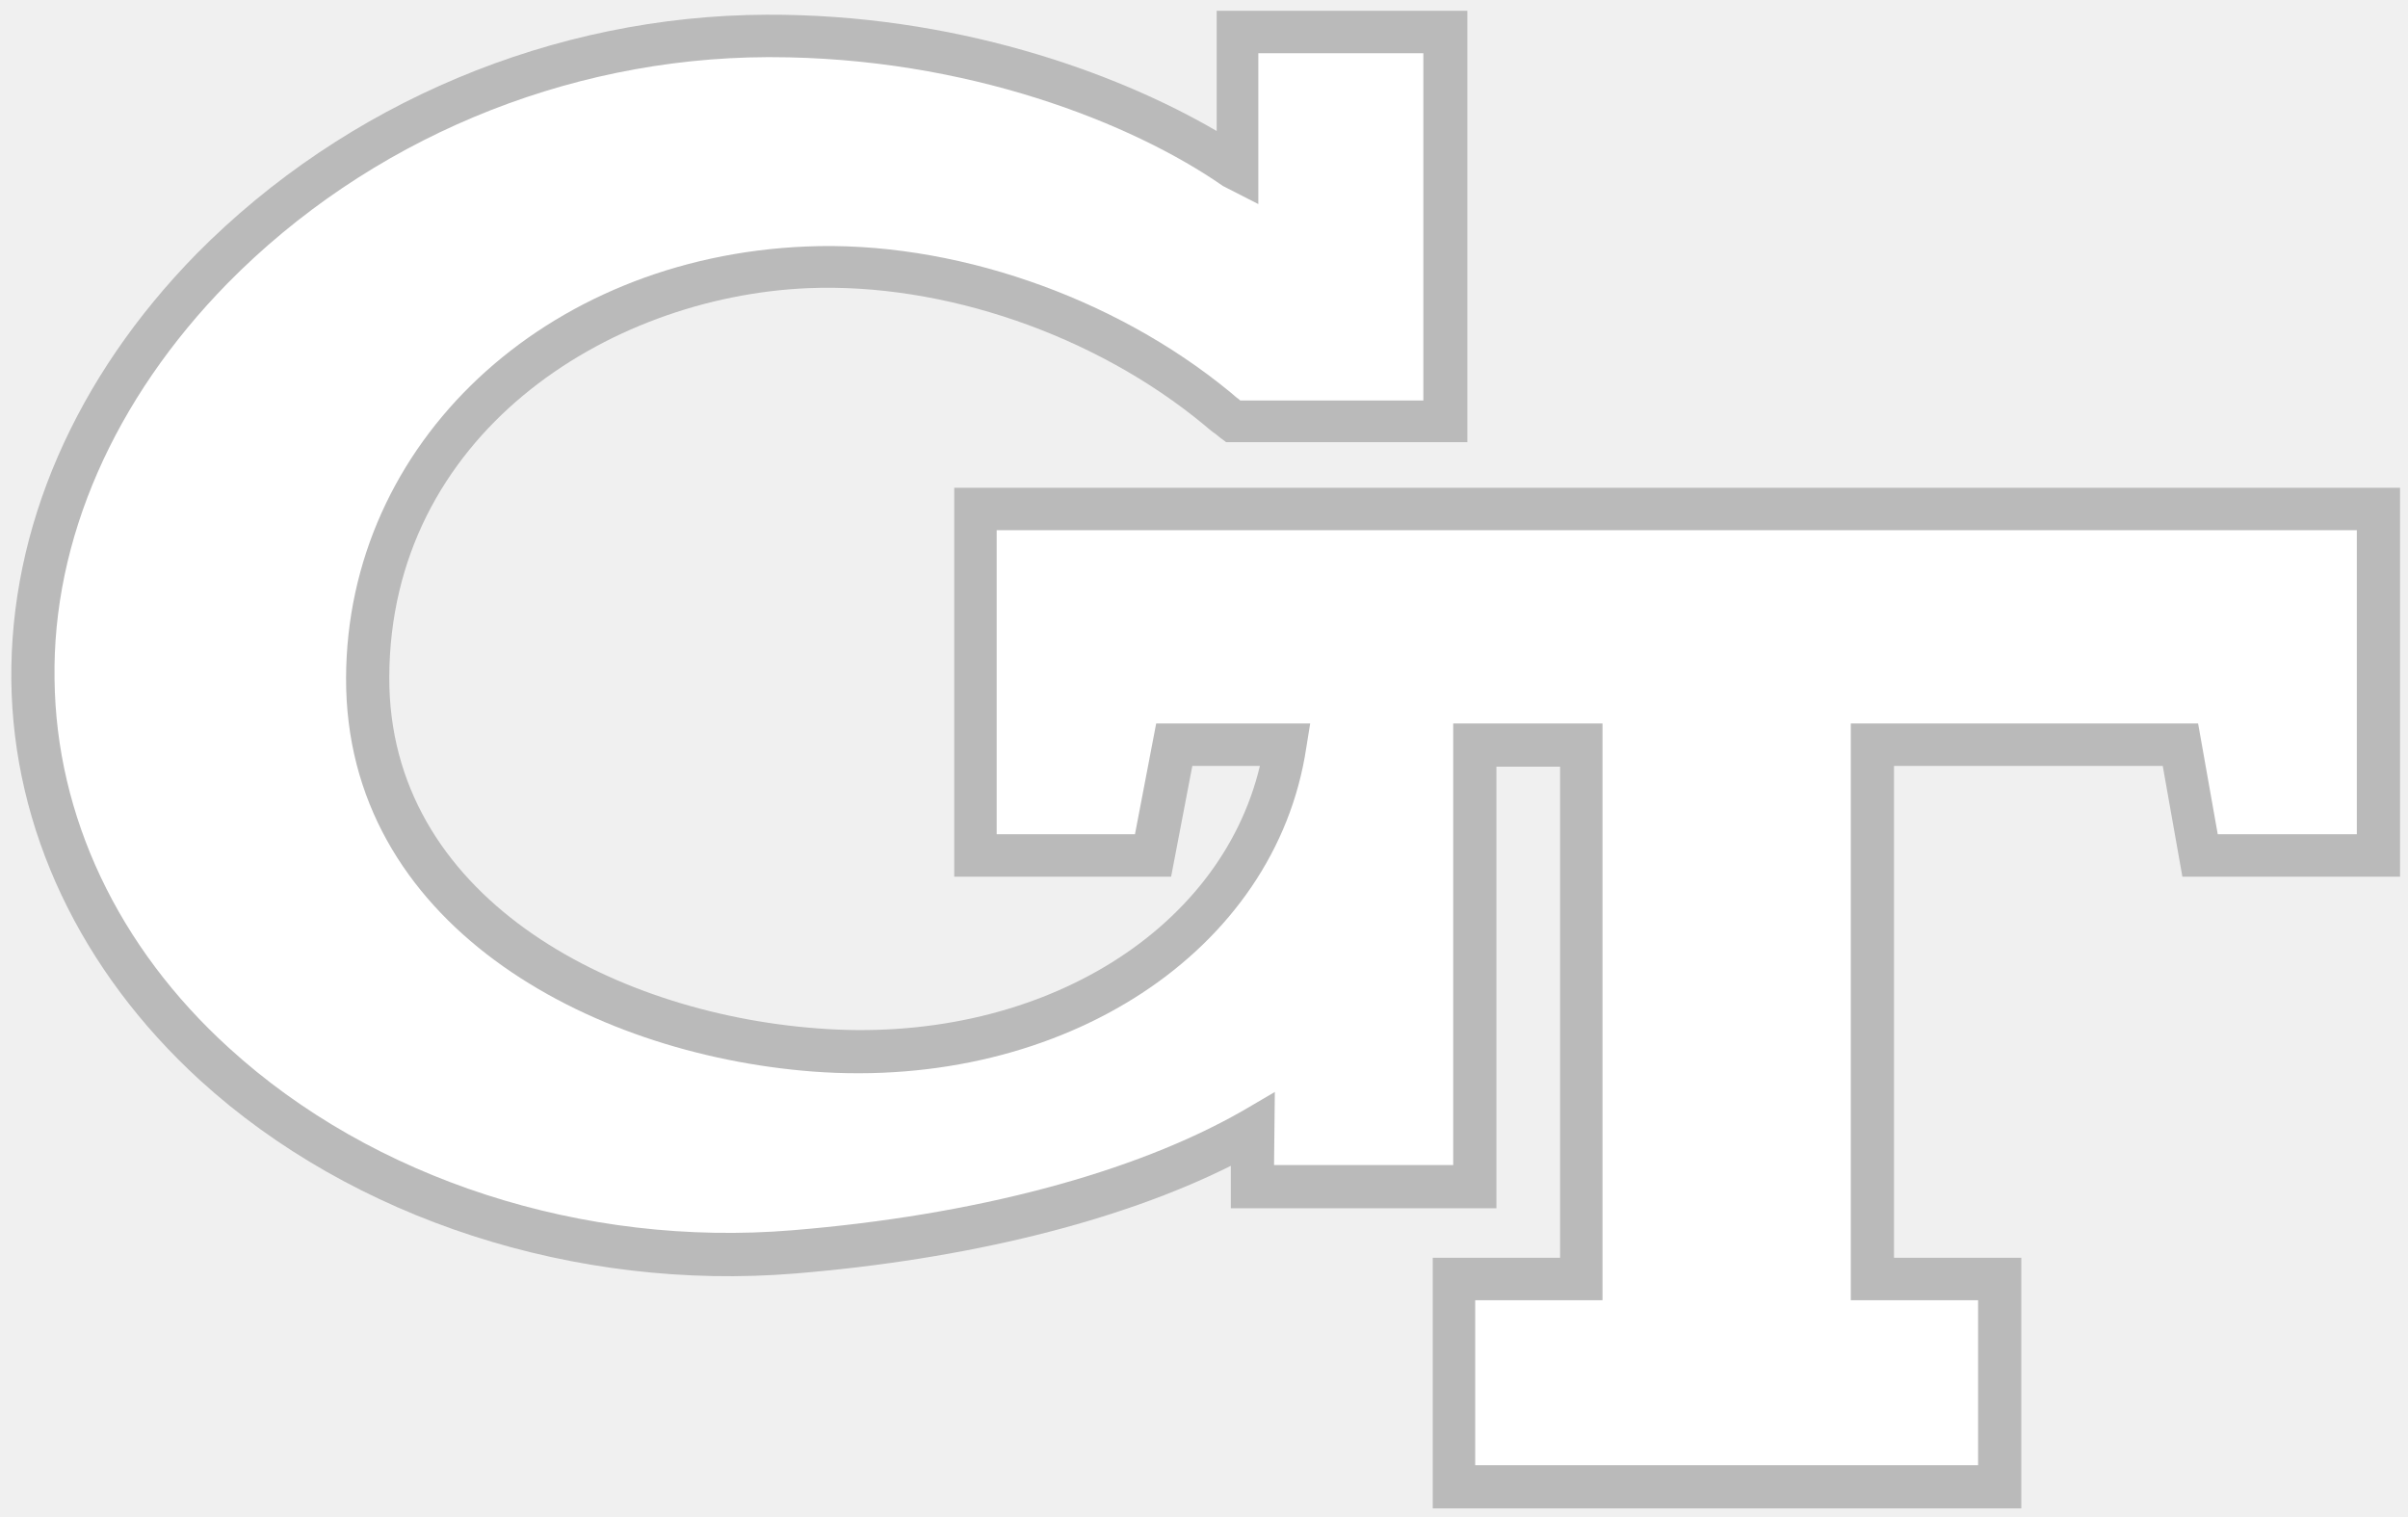
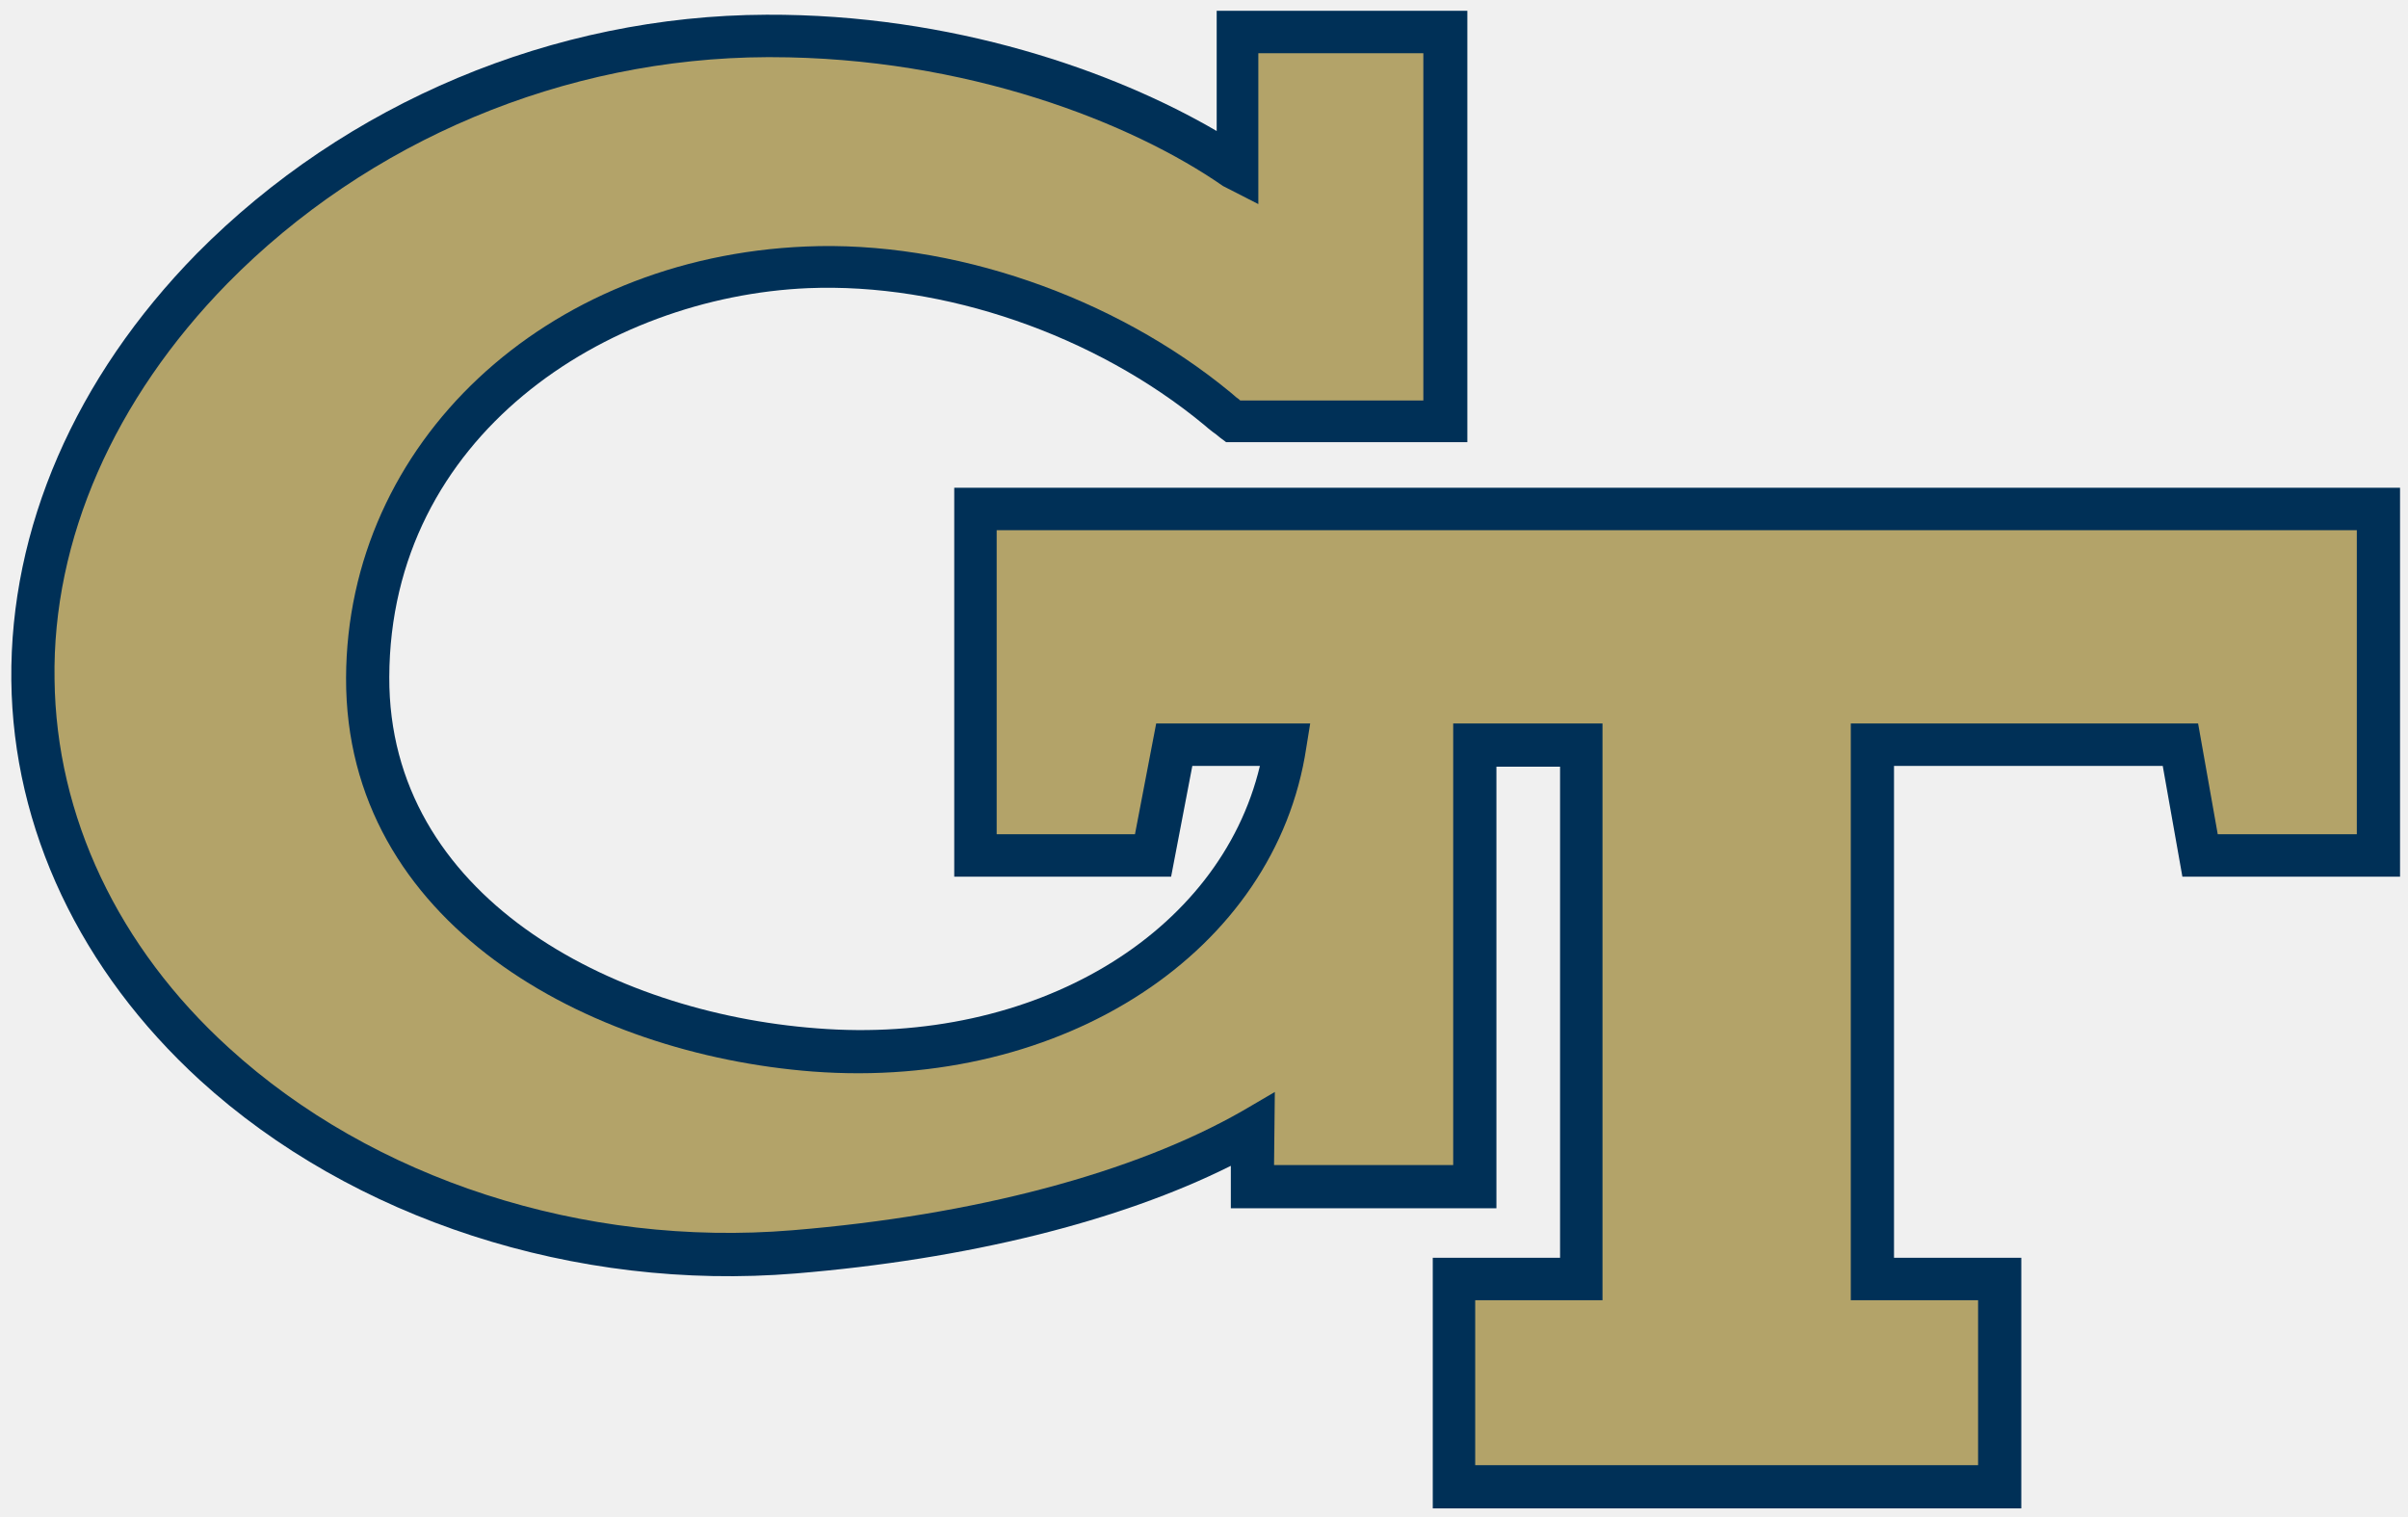
<svg xmlns="http://www.w3.org/2000/svg" viewBox="0 0 250 157.488" height="157.49" width="250">
  <g transform="matrix(.81578 0 0 .81578 1.1766 1.1197)">
-     <path fill="#BABABA" d="m120 60.7v49.5h27.6l2.7-14.1h8.6c-5.1 21.4-28.7 35.6-56.4 33.4-26.3-2-54.5-16.9-54.4-44.7 0.1-30.7 27.6-48.4 53.3-49.5 17.2-0.7 36.5 5.9 50.4 17.4 0.8 0.7 1 0.8 1.1 0.9s0.2 0.1 0.9 0.7l0.8 0.6h30.7v-54.9h-31.9v15.3c-13-7.6-33.6-14.9-57.3-14.8-27.1 0.1-53.5 11.2-72.5 30.4-15.5 15.8-23.8 35-23.6 54.3 0.2 18.9 8.8 37 24 50.9 19.4 17.7 47.8 26.9 75.8 24.6 21.8-1.8 41.2-6.6 55.4-13.7v5.4h33.8v-56.2h8.1v62.5h-16.2v31.9h74.9v-31.9h-16.2v-62.6h34.2l2.5 14.1h27.7v-49.5h-184z" />
-     <path d="m125.4 104.8h17.6l2.7-14.1h19.6l-0.5 3.1c-3.9 25.9-30.9 43.6-62.8 41.2-28.7-2.2-59.5-18.9-59.4-50.1 0.1-29.9 25.3-53.5 58.5-54.9 18.5-0.8 39.2 6.3 54.1 18.6 0.6 0.5 0.6 0.5 0.7 0.6s0.2 0.1 0.5 0.4h23.3v-44.2h-21v19.2l-4.5-2.3c-11.5-8-32.6-16.4-57.6-16.4h-0.4c-25.8 0.1-50.8 10.6-68.7 28.8-14.4 14.7-22.3 32.6-22 50.4 0.2 17.4 8.1 34.1 22.2 46.9 18.3 16.7 45.1 25.4 71.7 23.2 23.2-1.9 43.5-7.3 57.3-15.2l4.1-2.4-0.1 9.3h22.8v-56.2h19v73.4h-16.2v21h64v-21h-16.2v-73.4h44.2l2.5 14.1h17.7v-38.7h-173.1v38.7z" class="st1" fill="#fff" />
+     <path fill="#003057" d="m120 60.7v49.5h27.6l2.7-14.1h8.6c-5.1 21.4-28.7 35.6-56.4 33.4-26.3-2-54.5-16.9-54.4-44.7 0.1-30.7 27.6-48.4 53.3-49.5 17.2-0.7 36.5 5.9 50.4 17.4 0.8 0.7 1 0.8 1.1 0.9s0.2 0.1 0.9 0.7l0.8 0.6h30.7v-54.9h-31.9v15.3c-13-7.6-33.6-14.9-57.3-14.8-27.1 0.1-53.5 11.2-72.5 30.4-15.5 15.8-23.8 35-23.6 54.3 0.2 18.9 8.8 37 24 50.9 19.4 17.7 47.8 26.9 75.8 24.6 21.8-1.8 41.2-6.6 55.4-13.7v5.4h33.8v-56.2h8.1v62.5h-16.2v31.9h74.9v-31.9h-16.2v-62.6h34.2l2.5 14.1h27.7v-49.5h-184z" />
+     <path d="m125.4 104.8h17.6l2.7-14.1h19.6l-0.5 3.1c-3.9 25.9-30.9 43.6-62.8 41.2-28.7-2.2-59.5-18.9-59.4-50.1 0.1-29.9 25.3-53.5 58.5-54.9 18.5-0.8 39.2 6.3 54.1 18.6 0.6 0.5 0.6 0.5 0.7 0.6s0.2 0.1 0.5 0.4h23.3v-44.2h-21v19.2l-4.5-2.3c-11.5-8-32.6-16.4-57.6-16.4h-0.4c-25.8 0.1-50.8 10.6-68.7 28.8-14.4 14.7-22.3 32.6-22 50.4 0.2 17.4 8.1 34.1 22.2 46.9 18.3 16.7 45.1 25.4 71.7 23.2 23.2-1.9 43.5-7.3 57.3-15.2l4.1-2.4-0.1 9.3h22.8v-56.2h19v73.4h-16.2v21h64v-21h-16.2v-73.4h44.2l2.5 14.1h17.7v-38.7h-173.1v38.7z" class="st1" fill="#b3a369" />
  </g>
</svg>
